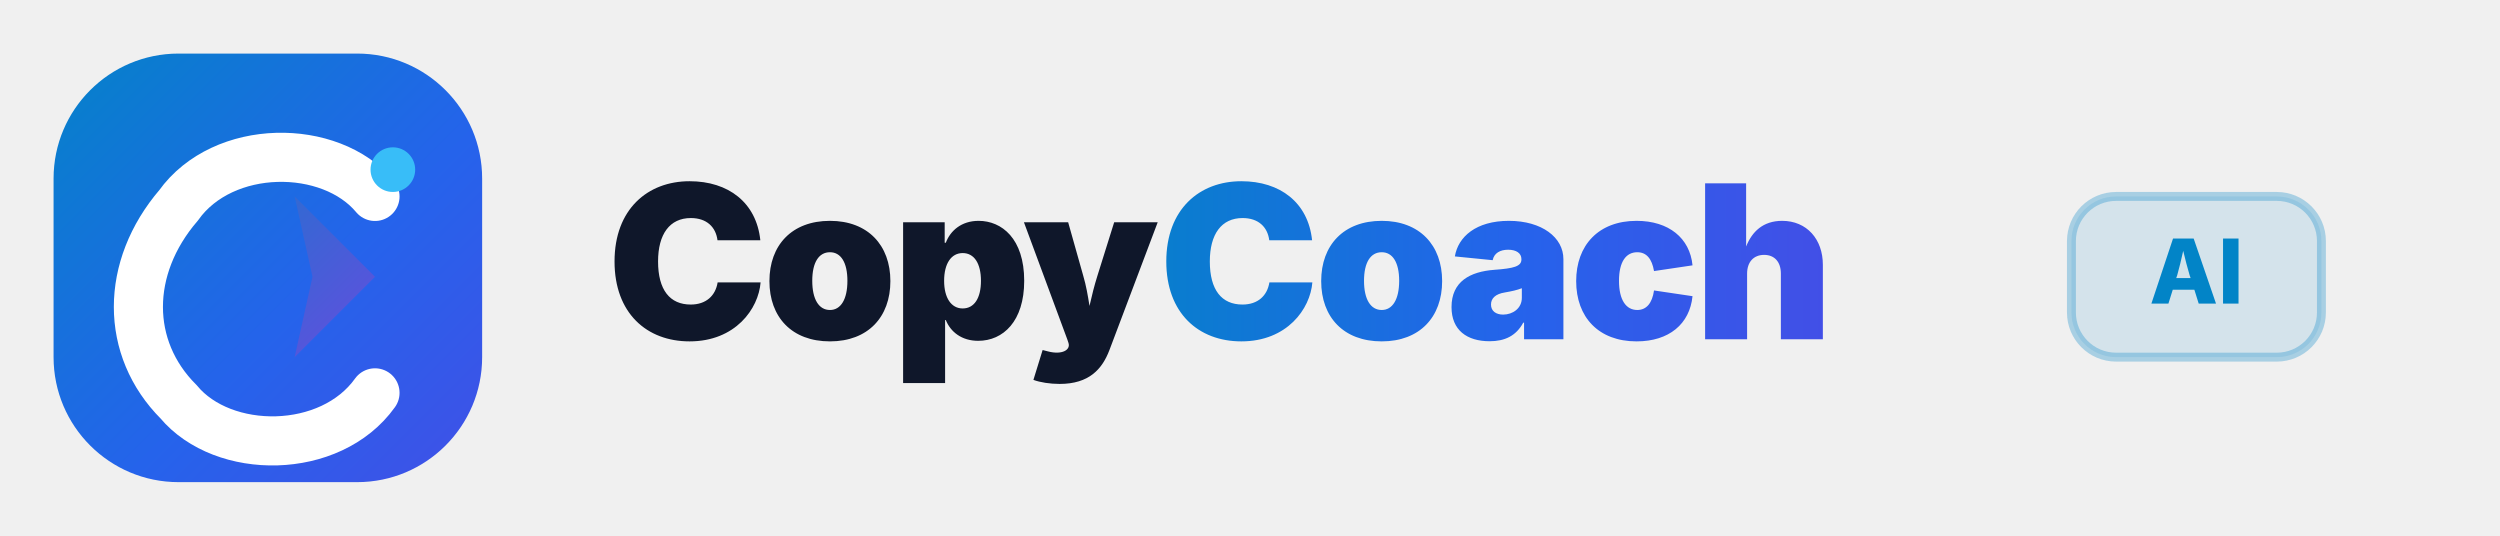
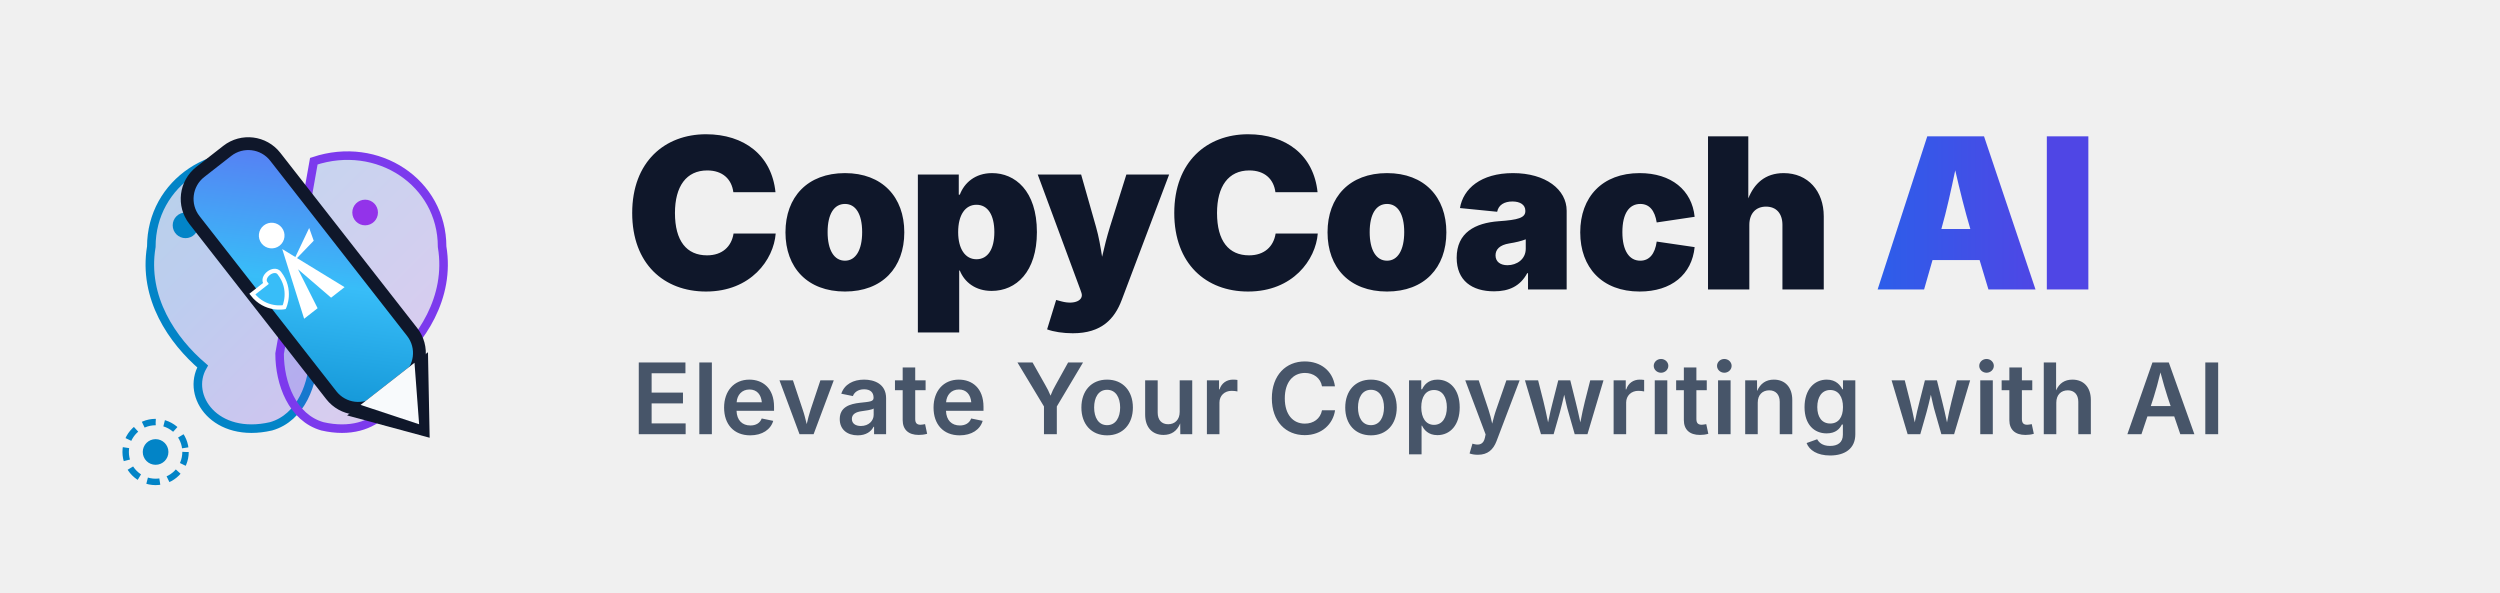
- <svg xmlns="http://www.w3.org/2000/svg" viewBox="0 0 280 60" fill="none">
+ <svg xmlns="http://www.w3.org/2000/svg" viewBox="0 0 380 90" fill="none">
  <defs>
-     <linearGradient id="logoLightGrad" x1="0" y1="0" x2="60" y2="60" gradientUnits="userSpaceOnUse">
+     <linearGradient id="brainGradLight" x1="10" y1="10" x2="80" y2="80" gradientUnits="userSpaceOnUse">
      <stop offset="0%" stop-color="#0284C7" />
      <stop offset="50%" stop-color="#2563EB" />
-       <stop offset="100%" stop-color="#4F46E5" />
+       <stop offset="100%" stop-color="#7C3AED" />
    </linearGradient>
-     <linearGradient id="logoLightSpark" x1="10" y1="10" x2="50" y2="50" gradientUnits="userSpaceOnUse">
+     <linearGradient id="pencilGradLight" x1="10" y1="70" x2="70" y2="10" gradientUnits="userSpaceOnUse">
      <stop offset="0%" stop-color="#0284C7" />
-       <stop offset="100%" stop-color="#9333EA" />
+       <stop offset="50%" stop-color="#38BDF8" />
+       <stop offset="100%" stop-color="#6366F1" />
    </linearGradient>
-     <linearGradient id="textGradLight" x1="120" y1="0" x2="220" y2="0" gradientUnits="userSpaceOnUse">
+     <linearGradient id="textGradAiLight" x1="250" y1="0" x2="310" y2="0" gradientUnits="userSpaceOnUse">
      <stop offset="0%" stop-color="#0284C7" />
      <stop offset="50%" stop-color="#2563EB" />
      <stop offset="100%" stop-color="#4F46E5" />
    </linearGradient>
  </defs>
-   <g transform="translate(4, 4)">
-     <rect x="2" y="2" width="48" height="48" rx="14" fill="url(#logoLightGrad)" />
-     <path d="M 38 18 C 33 12 21 12 16 19 C 10 26 10 35 16 41 C 21 47 33 47 38 40" stroke="white" stroke-width="5.5" stroke-linecap="round" />
-     <path d="M 29 18 L 38 27 L 29 36 L 31 27 Z" fill="url(#logoLightSpark)" />
-     <circle cx="40" cy="15" r="2.5" fill="#38BDF8" />
+   <g transform="translate(10, 5) scale(0.65)">
+     <path d="M 50 30 C 35 25 20 35 20 50 C 18 62 25 72 32 78 C 28 85 35 95 48 92 C 55 90 58 82 58 75 Z" fill="url(#brainGradLight)" fill-opacity="0.25" stroke="#0284C7" stroke-width="2" />
+     <path d="M 58 30 C 73 25 88 35 88 50 C 90 62 83 72 76 78 C 80 85 73 95 60 92 C 53 90 50 82 50 75 Z" fill="url(#brainGradLight)" fill-opacity="0.2" stroke="#7C3AED" stroke-width="2" />
+     <circle cx="28" cy="45" r="3" fill="#0284C7" />
+     <circle cx="38" cy="40" r="2.5" fill="#0369A1" />
+     <circle cx="48" cy="48" r="3" fill="#2563EB" />
+     <circle cx="70" cy="42" r="3" fill="#9333EA" />
+     <g transform="rotate(-38 58 60)">
+       <rect x="46" y="22" width="24" height="68" rx="8" fill="url(#pencilGradLight)" stroke="#0F172A" stroke-width="3" />
+       <circle cx="58" cy="44" r="3" fill="#FFFFFF" />
+       <path d="M 58 48 L 52 64 L 56 64 L 58 54 L 60 64 L 64 64 Z" fill="#FFFFFF" />
+       <path d="M 50 52 C 50 50 54 50 54 52 C 54 57 50 59 50 59 C 50 59 46 57 46 52 Z" fill="#38BDF8" stroke="#FFFFFF" stroke-width="1" />
+       <path d="M 58 52 L 66 48 L 65 51 Z" fill="#FFFFFF" />
+       <path d="M 46 88 L 58 104 L 70 88 Z" fill="#0F172A" />
+       <path d="M 50 88 L 58 100 L 66 88 Z" fill="#F8FAFC" />
+     </g>
+     <circle cx="21" cy="98" r="7" stroke="#0284C7" stroke-width="1.5" stroke-dasharray="3 2" fill="none" />
+     <circle cx="21" cy="98" r="3" fill="#0284C7" />
  </g>
-   <text x="68" y="38" font-family="system-ui, -apple-system, sans-serif" font-weight="900" font-size="24" fill="#0F172A" letter-spacing="-0.5">Copy<tspan fill="url(#textGradLight)">Coach</tspan>
+   <text x="95" y="44" font-family="system-ui, -apple-system, sans-serif" font-weight="900" font-size="32" fill="#0F172A" letter-spacing="-0.5">CopyCoach <tspan fill="url(#textGradAiLight)">AI</tspan>
  </text>
-   <rect x="232" y="22" width="28" height="18" rx="5" fill="#0284C7" fill-opacity="0.12" stroke="#0284C7" stroke-opacity="0.3" />
-   <text x="246" y="34" font-family="system-ui, -apple-system, sans-serif" font-weight="800" font-size="10" fill="#0284C7" text-anchor="middle">AI</text>
+   <text x="96" y="66" font-family="system-ui, -apple-system, sans-serif" font-weight="600" font-size="15" fill="#475569" letter-spacing="0.2">Elevate Your Copywriting with AI</text>
</svg>
